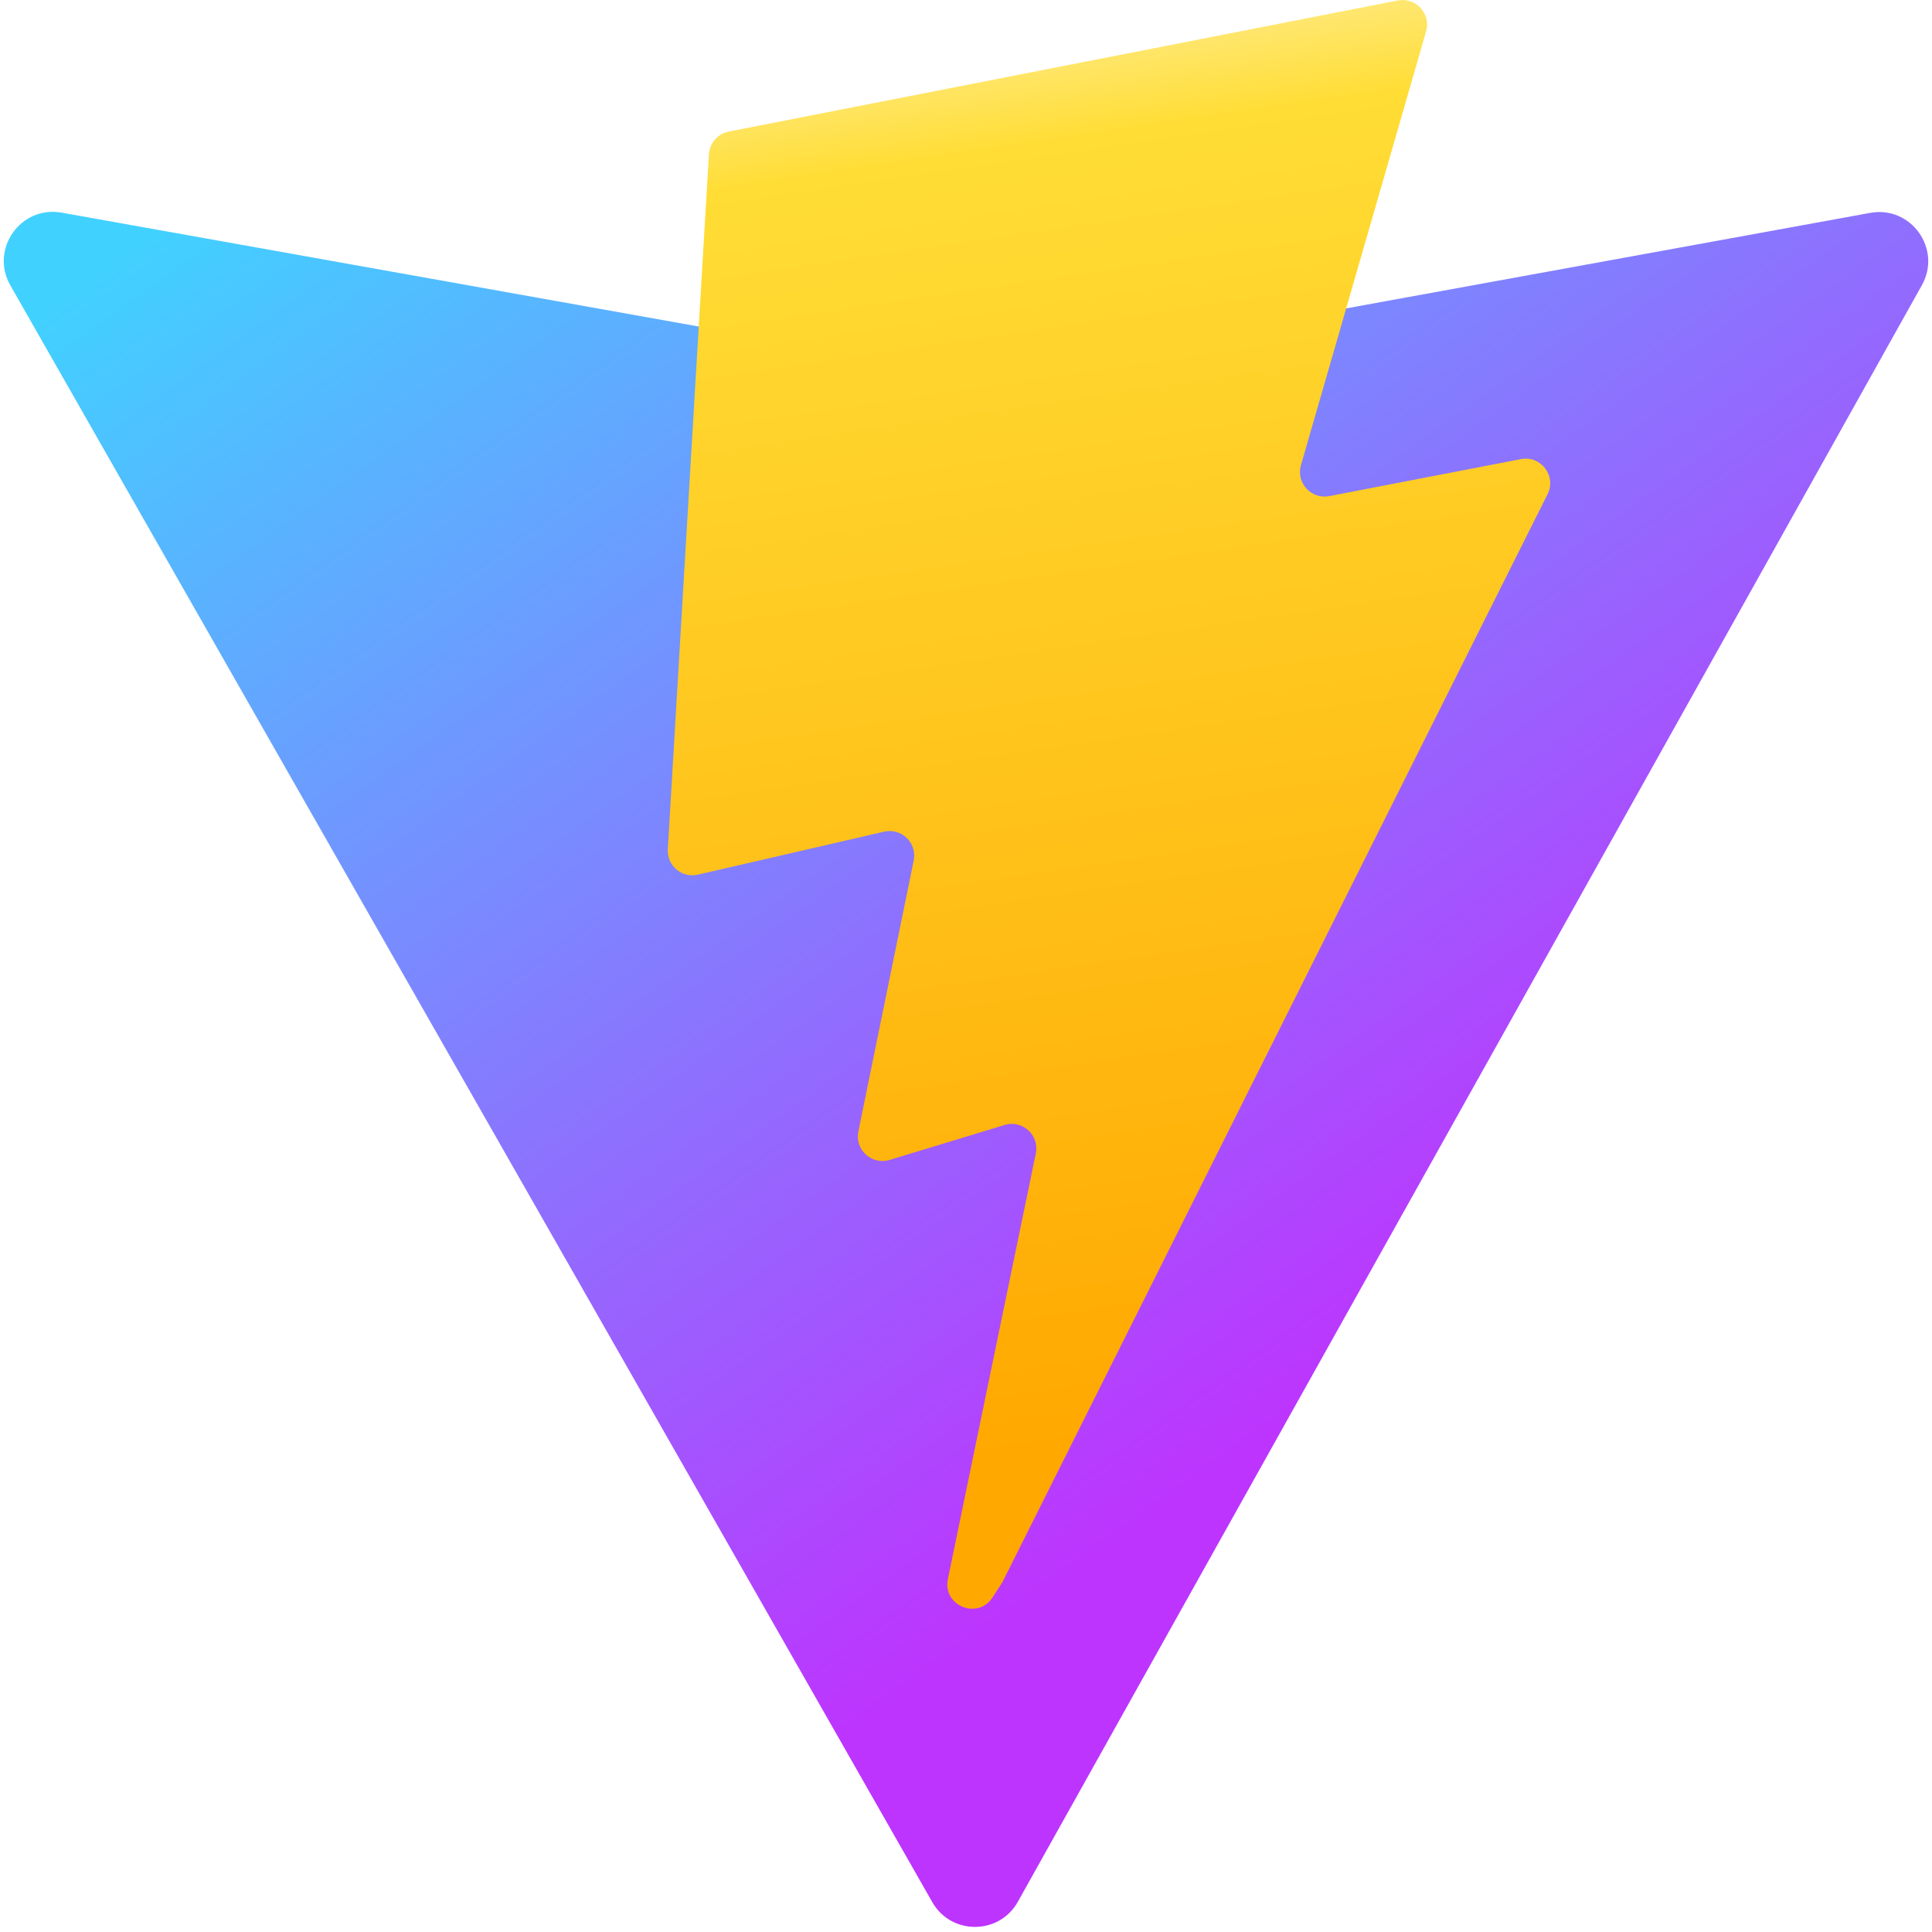
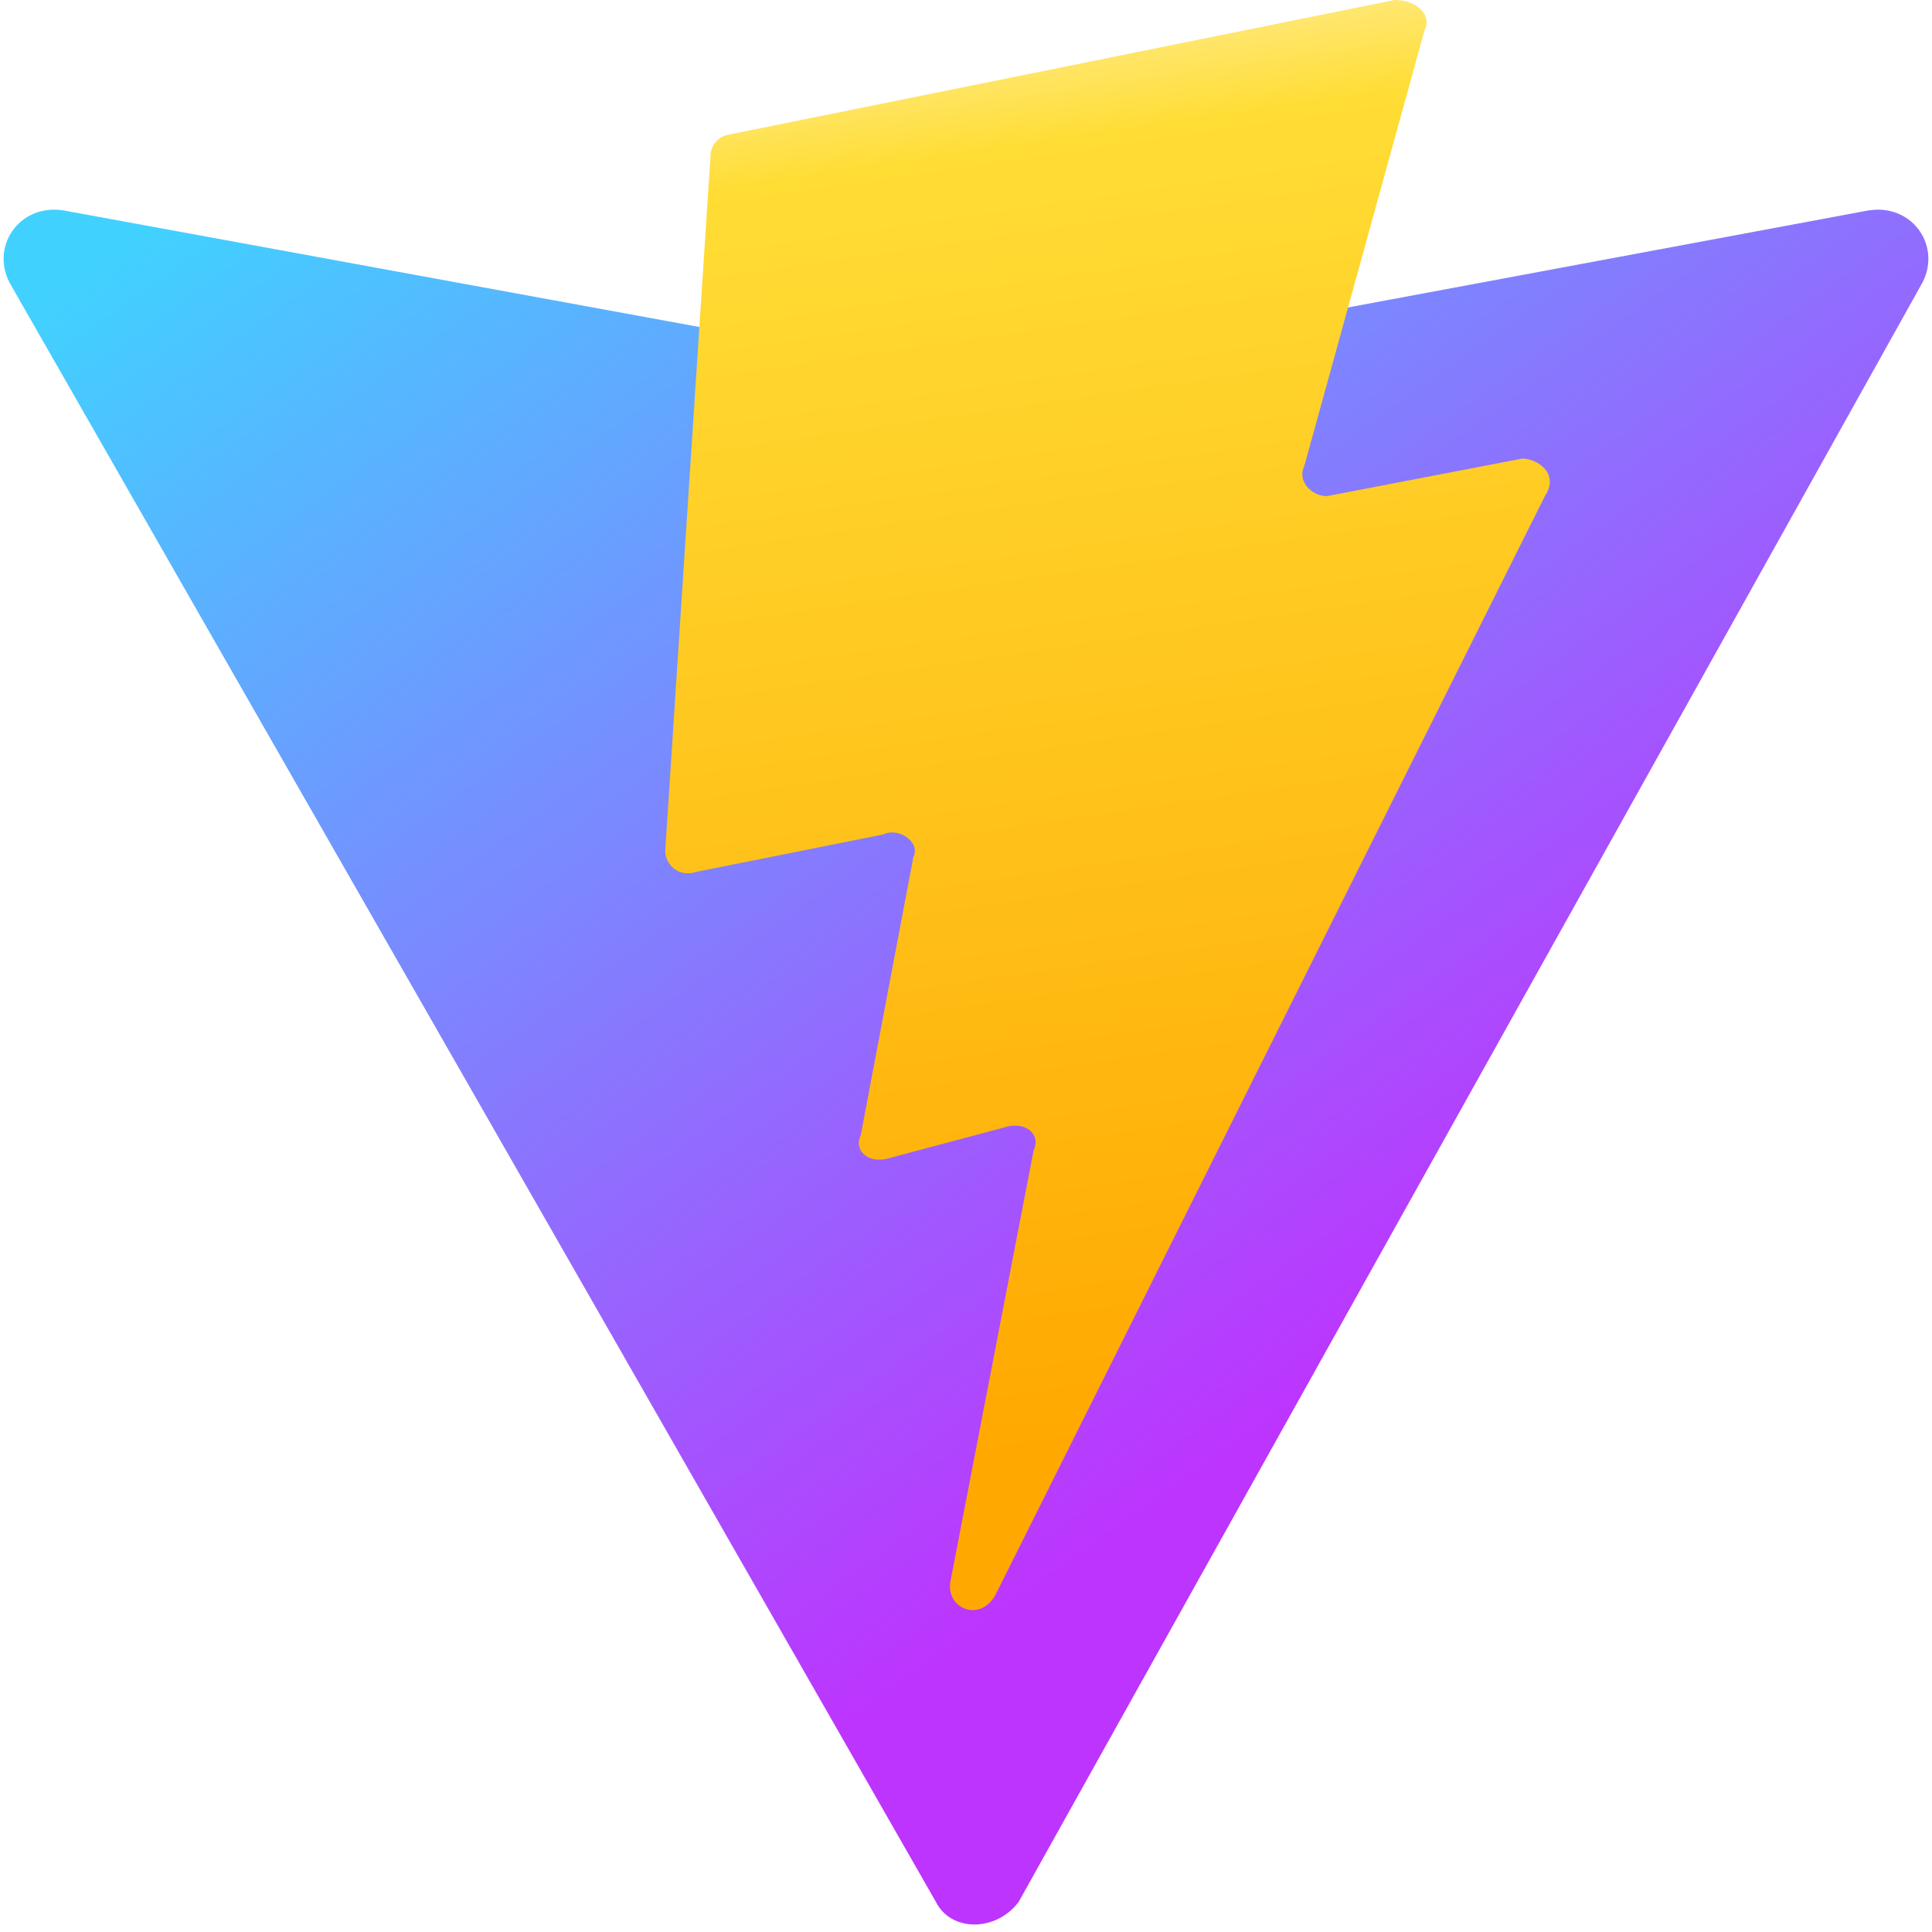
- <svg xmlns="http://www.w3.org/2000/svg" viewBox="0 0 256 257" width="250" height="250" preserveAspectRatio="xMidYMid">
+ <svg xmlns="http://www.w3.org/2000/svg" width="250" height="250" preserveAspectRatio="xMidYMid" viewBox="0 0 256 257">
  <defs>
-     <linearGradient x1="-.828%" y1="7.652%" x2="57.636%" y2="78.411%" id="a">
-       <stop stop-color="#41D1FF" offset="0%" />
-       <stop stop-color="#BD34FE" offset="100%" />
+     <linearGradient id="a" x1="-.8%" x2="57.6%" y1="7.7%" y2="78.4%">
+       <stop offset="0%" stop-color="#41D1FF" />
+       <stop offset="100%" stop-color="#BD34FE" />
    </linearGradient>
-     <linearGradient x1="43.376%" y1="2.242%" x2="50.316%" y2="89.03%" id="b">
-       <stop stop-color="#FFEA83" offset="0%" />
-       <stop stop-color="#FFDD35" offset="8.333%" />
-       <stop stop-color="#FFA800" offset="100%" />
+     <linearGradient id="b" x1="43.4%" x2="50.3%" y1="2.2%" y2="89%">
+       <stop offset="0%" stop-color="#FFEA83" />
+       <stop offset="8.3%" stop-color="#FFDD35" />
+       <stop offset="100%" stop-color="#FFA800" />
    </linearGradient>
  </defs>
-   <path d="M255.153 37.938 134.897 252.976c-2.483 4.44-8.862 4.466-11.382.048L.875 37.958c-2.746-4.814 1.371-10.646 6.827-9.67l120.385 21.517a6.537 6.537 0 0 0 2.322-.004l117.867-21.483c5.438-.991 9.574 4.796 6.877 9.62Z" fill="url(#a)" />
-   <path d="M185.432.063 96.44 17.501a3.268 3.268 0 0 0-2.634 3.014l-5.474 92.456a3.268 3.268 0 0 0 3.997 3.378l24.777-5.718c2.318-.535 4.413 1.507 3.936 3.838l-7.361 36.047c-.495 2.426 1.782 4.5 4.151 3.78l15.304-4.649c2.372-.72 4.652 1.36 4.15 3.788l-11.698 56.621c-.732 3.542 3.979 5.473 5.943 2.437l1.313-2.028 72.516-144.72c1.215-2.423-.88-5.186-3.54-4.672l-25.505 4.922c-2.396.462-4.435-1.77-3.759-4.114l16.646-57.705c.677-2.35-1.37-4.583-3.769-4.113Z" fill="url(#b)" />
+   <path fill="url(#a)" d="M255 38 135 253c-3 4-9 4-11 0L1 38c-3-5 1-11 7-10l120 22a7 7 0 0 0 2 0l118-22c6-1 10 5 7 10Z" />
+   <path fill="url(#b)" d="M185 0 96 18a3 3 0 0 0-2 3l-6 92a3 3 0 0 0 4 3l25-5c2-1 5 1 4 3l-7 37c-1 2 1 4 4 3l15-4c3-1 5 1 4 3l-11 57c-1 4 4 6 6 2l1-2 72-144c2-3-1-5-3-5l-26 5c-2 0-4-2-3-4l16-58c1-2-1-4-4-4Z" />
</svg>
